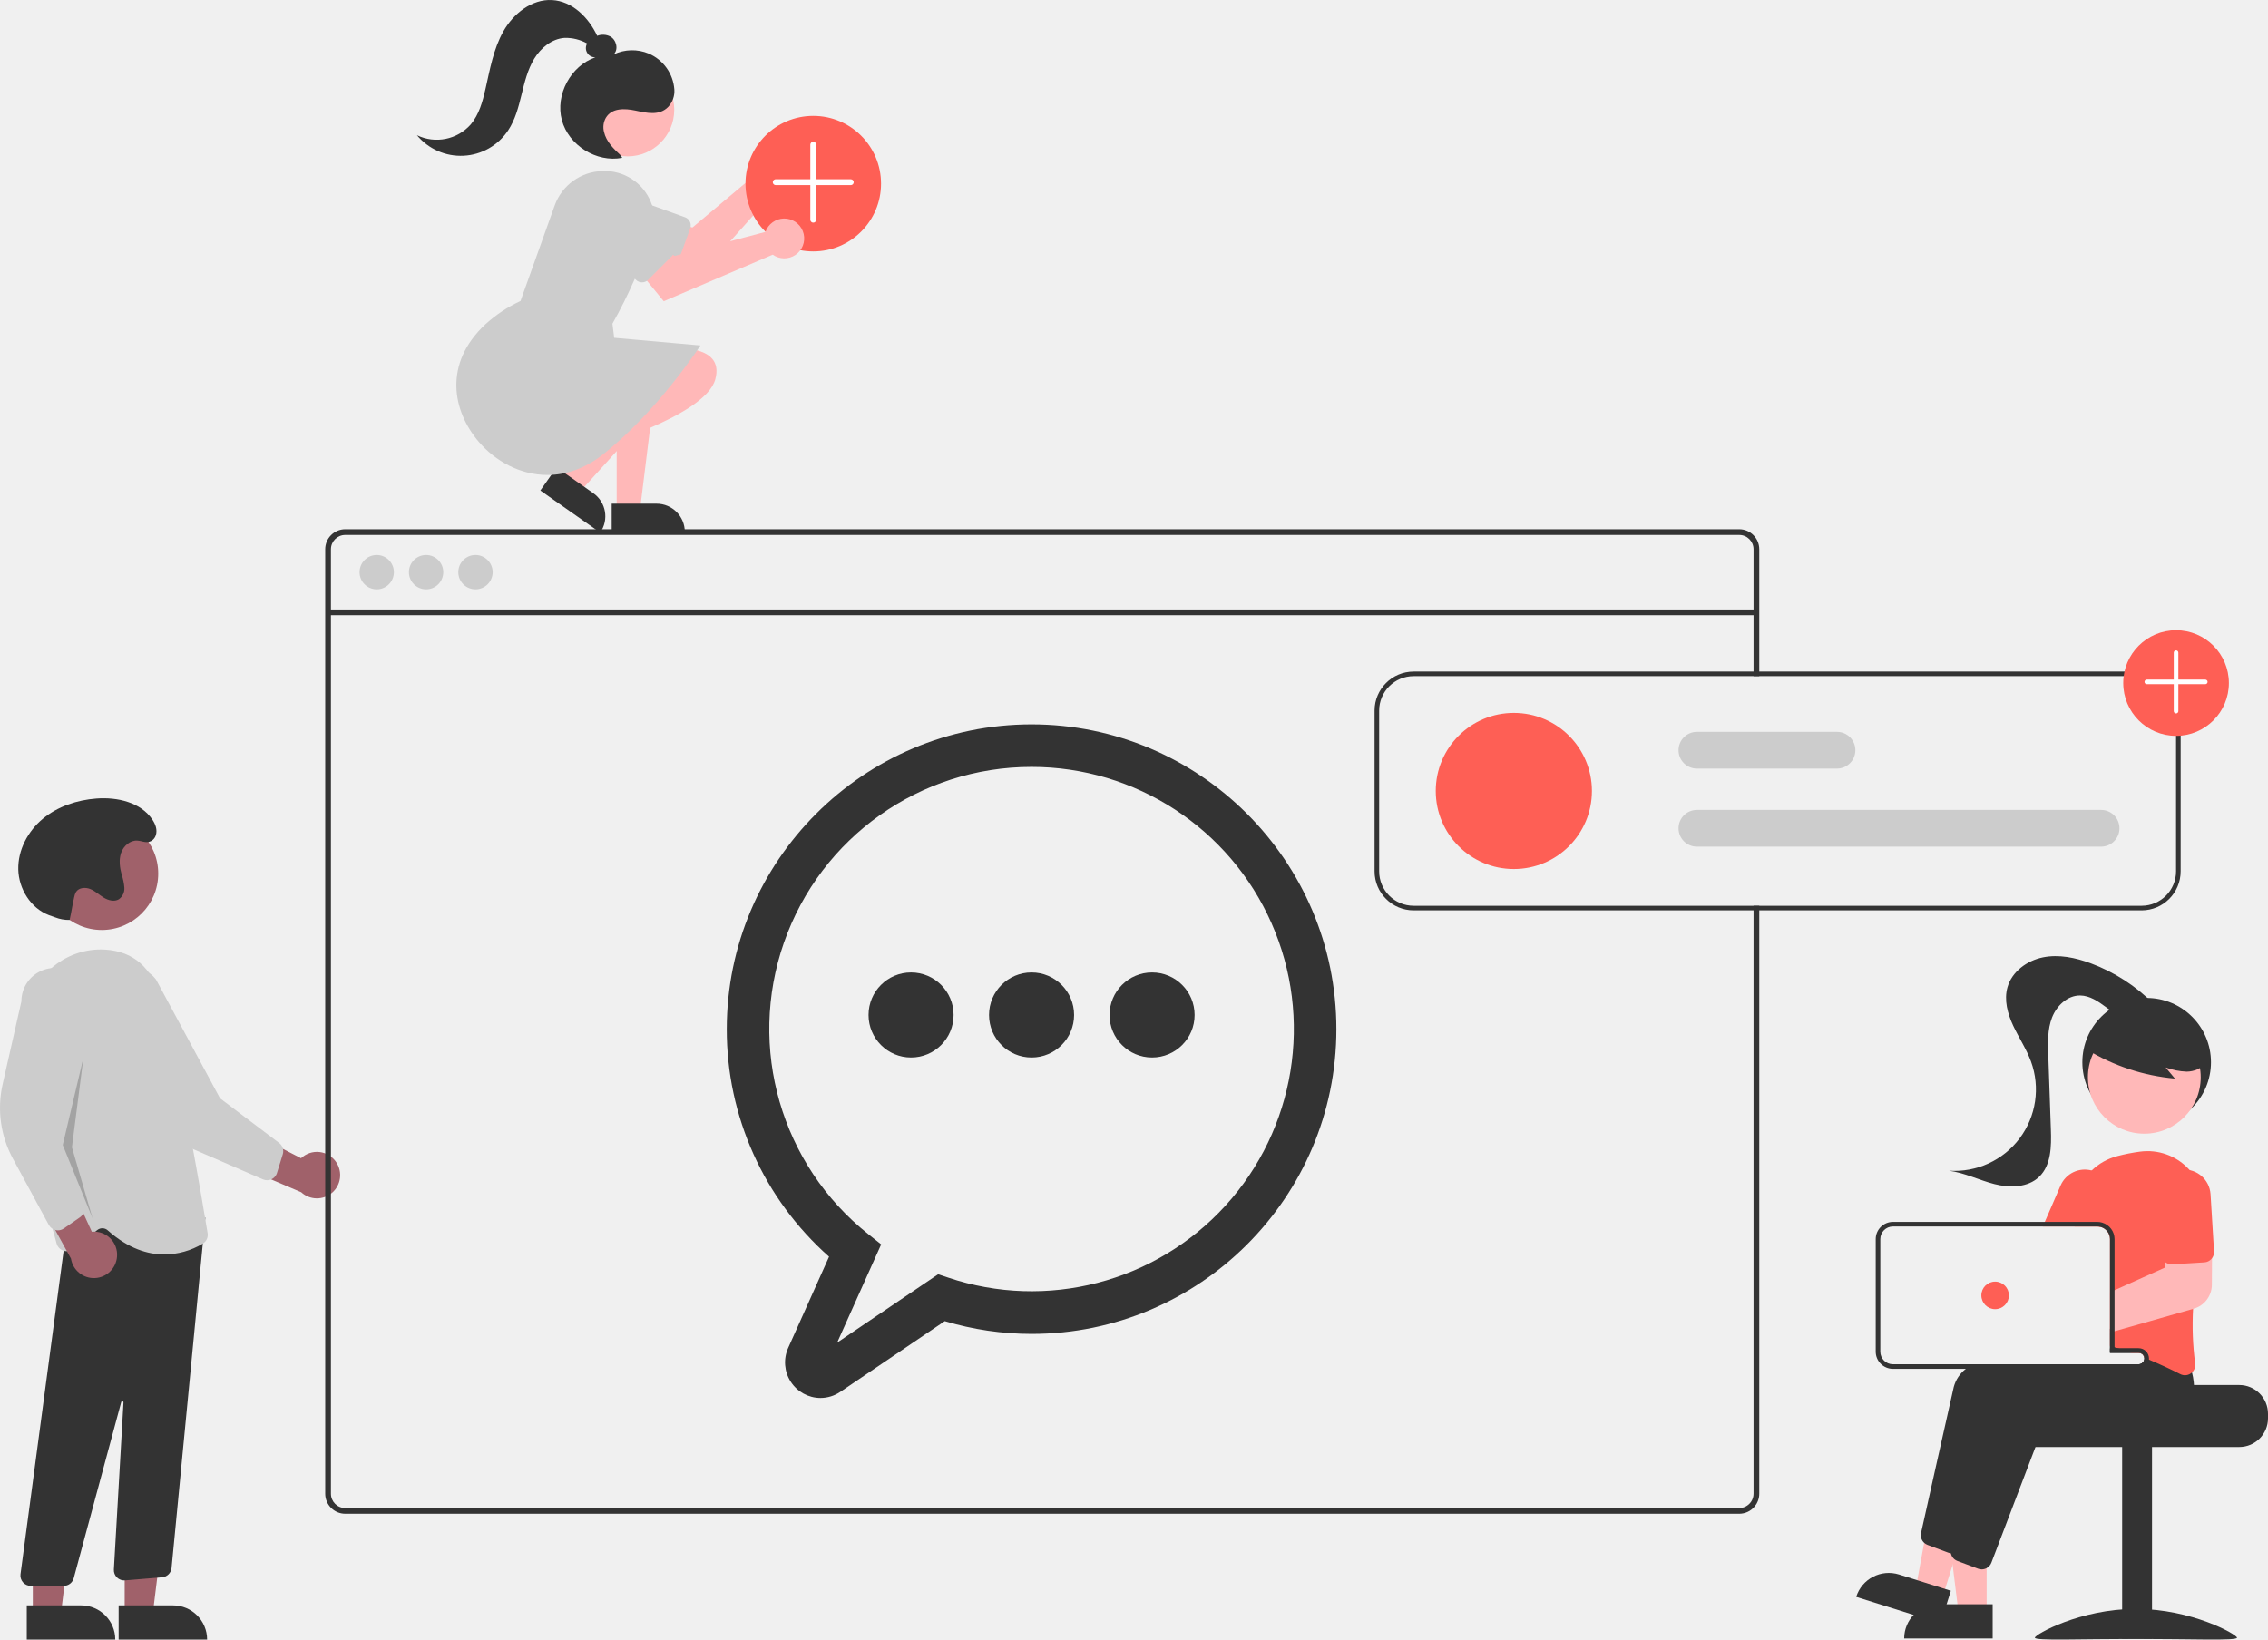
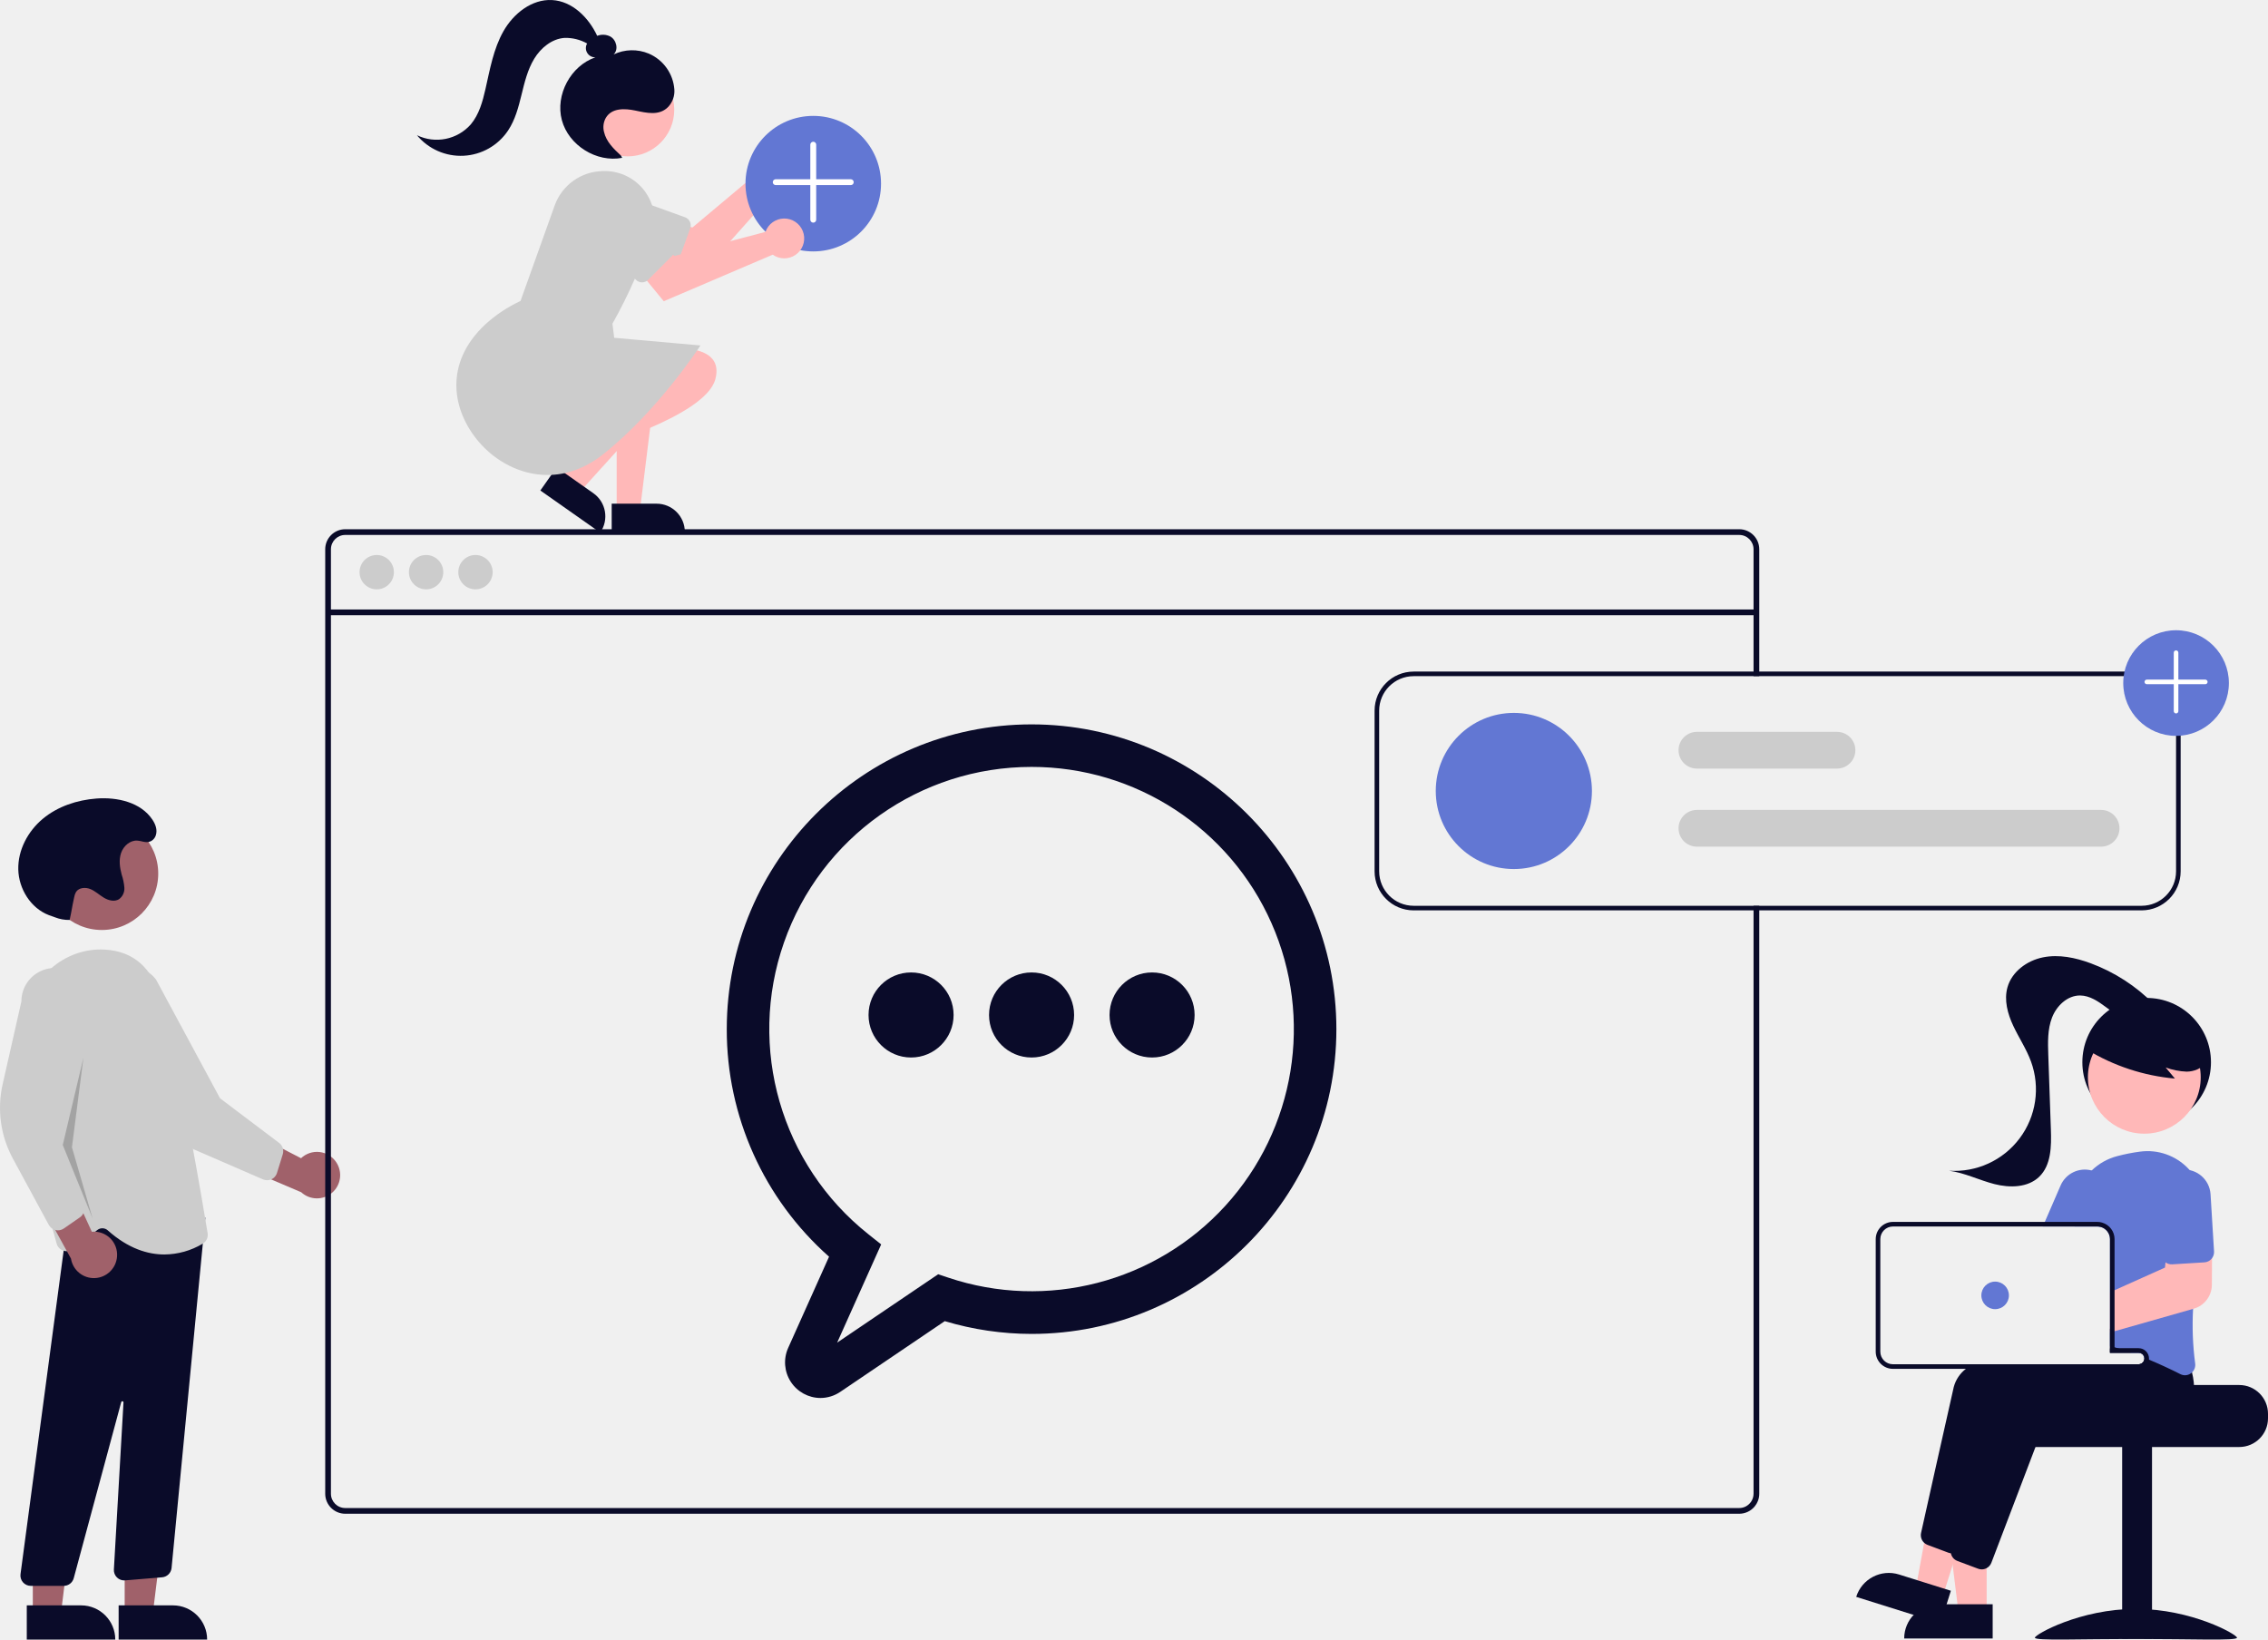
<svg xmlns="http://www.w3.org/2000/svg" id="ae7a9edd-cd64-4e9d-bfd2-214d077cf3c5" data-name="Layer 1" width="987.587" height="714.028" viewBox="0 0 987.587 714.028">
  <path d="M252.615,599.14a10.056,10.056,0,0,0-15.32-1.744l-31.754-16.39,1.974,18.464,29.852,12.734a10.11,10.11,0,0,0,15.249-13.064Z" transform="translate(-106.2065 -92.98608)" fill="#a0616a" />
  <path d="M224.395,606.572a4.505,4.505,0,0,1-3.669.039L190.564,593.527a46.373,46.373,0,0,1-23.462-22.698l-15.857-33.471a14.497,14.497,0,1,1,22.901-17.781l27.873,51.714,25.737,19.442a4.515,4.515,0,0,1,1.587,4.921l-2.526,8.159a4.506,4.506,0,0,1-1.524,2.211A4.455,4.455,0,0,1,224.395,606.572Z" transform="translate(-106.2065 -92.98608)" fill="#ccc" />
  <circle cx="44.34" cy="380.447" r="24.561" fill="#a0616a" />
  <polygon points="54.289 702.644 66.548 702.643 72.381 655.355 54.286 655.356 54.289 702.644" fill="#a0616a" />
-   <path d="M157.868,792.126h38.531a0,0,0,0,1,0,0V807.013a0,0,0,0,1,0,0H172.755a14.887,14.887,0,0,1-14.887-14.887v0A0,0,0,0,1,157.868,792.126Z" transform="translate(248.097 1506.145) rotate(179.9974)" fill="#333" />
+   <path d="M157.868,792.126h38.531a0,0,0,0,1,0,0V807.013a0,0,0,0,1,0,0H172.755a14.887,14.887,0,0,1-14.887-14.887v0A0,0,0,0,1,157.868,792.126Z" transform="translate(248.097 1506.145) rotate(179.9974)" fill="#0a0b29" />
  <polygon points="14.289 702.644 26.548 702.643 32.381 655.355 14.286 655.356 14.289 702.644" fill="#a0616a" />
-   <path d="M117.868,792.126h38.531a0,0,0,0,1,0,0V807.013a0,0,0,0,1,0,0H132.755a14.887,14.887,0,0,1-14.887-14.887v0a0,0,0,0,1,0,0Z" transform="translate(168.097 1506.147) rotate(179.9974)" fill="#333" />
-   <path d="M116.214,782.094a4.499,4.499,0,0,1-1.075-3.559l21.465-160.985,53.329,9.057,5.691-3.415L180.906,775.936a4.512,4.512,0,0,1-4.096,3.964l-16.148,1.346a4.499,4.499,0,0,1-4.866-4.742l4.181-72.742a.5.5,0,0,0-.982-.16l-20.683,76.7a4.508,4.508,0,0,1-4.345,3.329H119.6A4.498,4.498,0,0,1,116.214,782.094Z" transform="translate(-106.2065 -92.98608)" fill="#333" />
+   <path d="M117.868,792.126h38.531a0,0,0,0,1,0,0V807.013a0,0,0,0,1,0,0H132.755a14.887,14.887,0,0,1-14.887-14.887v0a0,0,0,0,1,0,0Z" transform="translate(168.097 1506.147) rotate(179.9974)" fill="#0a0b29" />
+   <path d="M116.214,782.094a4.499,4.499,0,0,1-1.075-3.559l21.465-160.985,53.329,9.057,5.691-3.415L180.906,775.936a4.512,4.512,0,0,1-4.096,3.964l-16.148,1.346a4.499,4.499,0,0,1-4.866-4.742l4.181-72.742a.5.5,0,0,0-.982-.16l-20.683,76.7a4.508,4.508,0,0,1-4.345,3.329H119.6A4.498,4.498,0,0,1,116.214,782.094Z" transform="translate(-106.2065 -92.98608)" fill="#0a0b29" />
  <path d="M153.147,628.819a3.533,3.533,0,0,0-4.516-.188l-10.662,8.293a4.496,4.496,0,0,1-7.087-2.307c-5.23-18.315-17.078-64.418-14.159-96.866,1.655-18.393,17.537-32.371,35.405-31.198,12.216.814,20.252,7.861,23.886,20.944,8.923,32.122,18.728,91.044,20.603,102.53a4.48,4.48,0,0,1-2.136,4.589,32.939,32.939,0,0,1-16.692,4.697C170.669,639.313,162.132,636.834,153.147,628.819Z" transform="translate(-106.2065 -92.98608)" fill="#ccc" />
  <path d="M157.17,640.245a10.056,10.056,0,0,0-10.979-10.827l-14.872-32.493-9.842,15.747,15.631,28.442a10.11,10.11,0,0,0,20.061-.869Z" transform="translate(-106.2065 -92.98608)" fill="#a0616a" />
  <path d="M130.377,628.678a4.505,4.505,0,0,1-2.911-2.233L111.807,597.536a46.374,46.374,0,0,1-4.454-32.339l8.178-36.123a14.497,14.497,0,1,1,28.993.142l-9.981,57.893,8.254,31.181a4.515,4.515,0,0,1-1.789,4.852l-7.023,4.861a4.506,4.506,0,0,1-2.564.8A4.455,4.455,0,0,1,130.377,628.678Z" transform="translate(-106.2065 -92.98608)" fill="#ccc" />
  <polygon points="36.325 460.644 27.325 498.644 40.325 530.644 31.325 499.644 36.325 460.644" opacity="0.2" />
-   <path d="M136.531,493.63a16.539,16.539,0,0,1-6.388-1.156c-.894-.345-1.822-.628-2.715-.973-7.882-3.045-13.074-11.439-13.26-19.886s4.189-16.646,10.685-22.05,14.91-8.177,23.335-8.819c9.075-.691,19.294,1.61,24.365,9.168,1.35,2.012,2.294,4.453,1.494,6.882a4.404,4.404,0,0,1-1.241,1.906c-2.265,2.015-4.522.5-6.831.366-3.173-.184-6.023,2.385-7.048,5.394s-.573,6.322.254,9.391a23.459,23.459,0,0,1,1.183,5.71,5.741,5.741,0,0,1-2.379,5.055c-1.983,1.199-4.587.505-6.571-.692s-3.698-2.86-5.842-3.741-5.022-.685-6.27,1.267a6.935,6.935,0,0,0-.793,2.289c-1.118,5.095-.861,4.795-1.98,9.89Z" transform="translate(-106.2065 -92.98608)" fill="#333" />
-   <path d="M863.54,323.466h-607a8.728,8.728,0,0,0-8.72,8.72v411.32a8.728,8.728,0,0,0,8.72,8.72h607a8.712,8.712,0,0,0,6.63-3.06,2.04,2.04,0,0,0,.19-.24,8.165,8.165,0,0,0,1.25-2.11,8.499,8.499,0,0,0,.66-3.31v-256.05h-2.49v256.05a6.179,6.179,0,0,1-1.03,3.42,6.453,6.453,0,0,1-2.36,2.12,6.182,6.182,0,0,1-2.85.69h-607a6.238,6.238,0,0,1-6.23-6.23v-411.32a6.238,6.238,0,0,1,6.23-6.23h607a6.239,6.239,0,0,1,6.24,6.23v55.27H872.27v-55.27A8.729,8.729,0,0,0,863.54,323.466Z" transform="translate(-106.2065 -92.98608)" fill="#333" />
-   <rect x="142.855" y="265.433" width="621.957" height="2.493" fill="#333" />
+   <path d="M136.531,493.63a16.539,16.539,0,0,1-6.388-1.156c-.894-.345-1.822-.628-2.715-.973-7.882-3.045-13.074-11.439-13.26-19.886s4.189-16.646,10.685-22.05,14.91-8.177,23.335-8.819c9.075-.691,19.294,1.61,24.365,9.168,1.35,2.012,2.294,4.453,1.494,6.882a4.404,4.404,0,0,1-1.241,1.906c-2.265,2.015-4.522.5-6.831.366-3.173-.184-6.023,2.385-7.048,5.394s-.573,6.322.254,9.391a23.459,23.459,0,0,1,1.183,5.71,5.741,5.741,0,0,1-2.379,5.055c-1.983,1.199-4.587.505-6.571-.692s-3.698-2.86-5.842-3.741-5.022-.685-6.27,1.267a6.935,6.935,0,0,0-.793,2.289c-1.118,5.095-.861,4.795-1.98,9.89Z" transform="translate(-106.2065 -92.98608)" fill="#0a0b29" />
+   <path d="M863.54,323.466h-607a8.728,8.728,0,0,0-8.72,8.72v411.32a8.728,8.728,0,0,0,8.72,8.72h607a8.712,8.712,0,0,0,6.63-3.06,2.04,2.04,0,0,0,.19-.24,8.165,8.165,0,0,0,1.25-2.11,8.499,8.499,0,0,0,.66-3.31v-256.05h-2.49v256.05a6.179,6.179,0,0,1-1.03,3.42,6.453,6.453,0,0,1-2.36,2.12,6.182,6.182,0,0,1-2.85.69h-607a6.238,6.238,0,0,1-6.23-6.23v-411.32a6.238,6.238,0,0,1,6.23-6.23h607a6.239,6.239,0,0,1,6.24,6.23v55.27H872.27v-55.27A8.729,8.729,0,0,0,863.54,323.466Z" transform="translate(-106.2065 -92.98608)" fill="#0a0b29" />
+   <rect x="142.855" y="265.433" width="621.957" height="2.493" fill="#0a0b29" />
  <circle cx="164.044" cy="249.18" r="7.478" fill="#ccc" />
  <circle cx="185.544" cy="249.18" r="7.478" fill="#ccc" />
  <circle cx="207.045" cy="249.18" r="7.478" fill="#ccc" />
-   <path d="M463.463,701.81a15.479,15.479,0,0,1-14.066-21.782l17.816-39.75a131.986,131.986,0,0,1-44.541-99.096c0-73.185,59.541-132.727,132.727-132.727s132.727,59.542,132.727,132.727S628.584,673.91,555.398,673.91a131.985,131.985,0,0,1-37.798-5.567l-45.47,30.782A15.433,15.433,0,0,1,463.463,701.81ZM555.398,426.976a114.141,114.141,0,0,0-71.106,203.479l5.613,4.476-19.17,42.773,43.991-29.782,4.344,1.459A114.175,114.175,0,1,0,555.398,426.976Z" transform="translate(-106.2065 -92.98608)" fill="#333" />
-   <circle cx="449.192" cy="442.024" r="18.52" fill="#333" />
-   <circle cx="396.718" cy="442.024" r="18.52" fill="#333" />
-   <circle cx="501.665" cy="442.024" r="18.52" fill="#333" />
+   <path d="M463.463,701.81a15.479,15.479,0,0,1-14.066-21.782l17.816-39.75a131.986,131.986,0,0,1-44.541-99.096c0-73.185,59.541-132.727,132.727-132.727s132.727,59.542,132.727,132.727S628.584,673.91,555.398,673.91a131.985,131.985,0,0,1-37.798-5.567l-45.47,30.782A15.433,15.433,0,0,1,463.463,701.81ZM555.398,426.976a114.141,114.141,0,0,0-71.106,203.479l5.613,4.476-19.17,42.773,43.991-29.782,4.344,1.459A114.175,114.175,0,1,0,555.398,426.976Z" transform="translate(-106.2065 -92.98608)" fill="#0a0b29" />
+   <circle cx="449.192" cy="442.024" r="18.52" fill="#0a0b29" />
+   <circle cx="396.718" cy="442.024" r="18.52" fill="#0a0b29" />
+   <circle cx="501.665" cy="442.024" r="18.52" fill="#0a0b29" />
  <path d="M1021.118,461.708h-176a8,8,0,1,1,0-16h176a8,8,0,0,1,0,16Z" transform="translate(-106.2065 -92.98608)" fill="#ccc" />
  <path d="M906.118,427.708h-61a8,8,0,1,1,0-16h61a8,8,0,0,1,0,16Z" transform="translate(-106.2065 -92.98608)" fill="#ccc" />
-   <circle cx="659.195" cy="344.47" r="34" fill="#fe5f55" />
-   <path d="M1038.76,385.456h-317a17.024,17.024,0,0,0-17,17v70a17.024,17.024,0,0,0,17,17h317a17.024,17.024,0,0,0,17-17v-70A17.024,17.024,0,0,0,1038.76,385.456Zm15,87a15.018,15.018,0,0,1-15,15h-317a15.018,15.018,0,0,1-15-15v-70a15.018,15.018,0,0,1,15-15h317a15.018,15.018,0,0,1,15,15Z" transform="translate(-106.2065 -92.98608)" fill="#333" />
-   <circle cx="947.554" cy="297.47" r="23" fill="#fe5f55" />
+   <circle cx="659.195" cy="344.47" r="34" fill="#6277d3" />
+   <path d="M1038.76,385.456h-317a17.024,17.024,0,0,0-17,17v70a17.024,17.024,0,0,0,17,17h317a17.024,17.024,0,0,0,17-17v-70A17.024,17.024,0,0,0,1038.76,385.456Zm15,87a15.018,15.018,0,0,1-15,15h-317a15.018,15.018,0,0,1-15-15v-70a15.018,15.018,0,0,1,15-15h317a15.018,15.018,0,0,1,15,15Z" transform="translate(-106.2065 -92.98608)" fill="#0a0b29" />
+   <circle cx="947.554" cy="297.47" r="23" fill="#6277d3" />
  <path d="M1053.053,403.391a.996.996,0,0,1-.293-.707V377.228a1.0 1,0,1,1,2,0V402.684a1,1,0,0,1-1.707.707Z" transform="translate(-106.2065 -92.98608)" fill="#fff" />
  <path d="M1040.325,390.663a1,1,0,0,1,.707-1.707h25.456a1.0 1,0,1,1,0,2h-25.456A.996.996,0,0,1,1040.325,390.663Z" transform="translate(-106.2065 -92.98608)" fill="#fff" />
-   <path d="M1081.294,696.163h-48.01c0,1.38-49.48,2.5-49.48,2.5a12.86,12.86,0,0,0-2.11,2,12.41,12.41,0,0,0-2.9,8v2a12.505,12.505,0,0,0,12.5,12.5h90a12.511,12.511,0,0,0,12.5-12.5v-2A12.517,12.517,0,0,0,1081.294,696.163Z" transform="translate(-106.2065 -92.98608)" fill="#333" />
-   <rect x="924.082" y="629.68" width="13" height="84" fill="#333" />
-   <path d="M1080.289,806.209c0,1.405-19.699.543-44,.543s-44,.861-44-.543,19.699-12.543,44-12.543S1080.289,804.805,1080.289,806.209Z" transform="translate(-106.2065 -92.98608)" fill="#333" />
-   <circle cx="934.753" cy="462.608" r="28" fill="#333" />
+   <path d="M1081.294,696.163h-48.01c0,1.38-49.48,2.5-49.48,2.5a12.86,12.86,0,0,0-2.11,2,12.41,12.41,0,0,0-2.9,8v2a12.505,12.505,0,0,0,12.5,12.5h90a12.511,12.511,0,0,0,12.5-12.5v-2A12.517,12.517,0,0,0,1081.294,696.163Z" transform="translate(-106.2065 -92.98608)" fill="#0a0b29" />
+   <rect x="924.082" y="629.68" width="13" height="84" fill="#0a0b29" />
+   <path d="M1080.289,806.209c0,1.405-19.699.543-44,.543s-44,.861-44-.543,19.699-12.543,44-12.543S1080.289,804.805,1080.289,806.209Z" transform="translate(-106.2065 -92.98608)" fill="#0a0b29" />
+   <circle cx="934.753" cy="462.608" r="28" fill="#0a0b29" />
  <polygon points="865.073 702.175 852.813 702.174 846.98 654.886 865.075 654.887 865.073 702.175" fill="#ffb8b8" />
-   <path d="M844.056,698.671h23.644a0,0,0,0,1,0,0v14.887a0,0,0,0,1,0,0H829.169a0,0,0,0,1,0,0v0A14.887,14.887,0,0,1,844.056,698.671Z" fill="#333" />
+   <path d="M844.056,698.671h23.644a0,0,0,0,1,0,0v14.887a0,0,0,0,1,0,0H829.169a0,0,0,0,1,0,0v0A14.887,14.887,0,0,1,844.056,698.671Z" fill="#0a0b29" />
  <polygon points="845.935 695.332 834.238 691.661 842.83 644.796 860.094 650.214 845.935 695.332" fill="#ffb8b8" />
-   <path d="M930.708,779.653H954.352a0,0,0,0,1,0,0v14.887a0,0,0,0,1,0,0H915.821a0,0,0,0,1,0,0v0A14.887,14.887,0,0,1,930.708,779.653Z" transform="translate(172.3638 -336.8571) rotate(17.42262)" fill="#333" />
-   <path d="M1048.46,687.965a37.872,37.872,0,0,0-1.52-7.02l-2.29-2.88-5.96-7.48-.26.01c-.44.02-2.271.12-5.1.34h-.03c-1.75.14-3.89.32-6.32.55-.64.07-1.31.13-2,.2v10.44h12.5a2.504,2.504,0,0,1,2.48,2.18c.01.11.02.21.02.32a2.501,2.501,0,0,1-2.5,2.5h-72.6a28.404,28.404,0,0,0-2.66,2,14.882,14.882,0,0,0-5.25,7.86c-4.24,18.64-11.97,53.4-14.25,63.61a4.538,4.538,0,0,0,1.35,4.28,4.436,4.436,0,0,0,1.47.91l9.02,3.38a4.792,4.792,0,0,0,1.15.27c.05,0,.09.01.14.01a2.614,2.614,0,0,0,.28.01,4.532,4.532,0,0,0,4.21-2.9l7.12-18.68,10.97-28.8,4.34-11.39c5.03,1.18,47.23,10.52,61.36-4.53a16.068,16.068,0,0,0,3.24-5.11A20.802,20.802,0,0,0,1048.46,687.965Z" transform="translate(-106.2065 -92.98608)" fill="#333" />
-   <path d="M1060.7,690.685c-.22-.89-.47-1.81-.76-2.74l-8.25-10.36-.26.01c-.52.03-2.99.16-6.78.47-4.3.36-10.31.94-17.06,1.85-.2.02-.41.05-.61.08-.66.09-1.33.18-2,.28v1.85h12.5a2.504,2.504,0,0,1,2.48,2.18c.01.11.02.21.02.32a2.501,2.501,0,0,1-2.5,2.5H993.3c-1.93.63-3.79,1.29-5.57,2-9.34,3.7-16.33,8.55-17.76,14.86-.48,2.12-1.01,4.45-1.57,6.93-2.08,9.22-4.61,20.51-6.9,30.77v.01c-.47,2.12-.94,4.18-1.39,6.18-1.91,8.6-3.53,15.89-4.39,19.72-.02.11-.04.21-.06.32v.02a4.667,4.667,0,0,0,.28,2.29l.01.01v.01a4.43,4.43,0,0,0,1.3,1.79,4.593,4.593,0,0,0,1.29.75l9.02,3.38a4.58,4.58,0,0,0,1.57.29,4.435,4.435,0,0,0,2.15-.55,4.501,4.501,0,0,0,2.06-2.35l19.42-50.96,3.01-7.91c5.03,1.18,47.23,10.51,61.36-4.53a16.891,16.891,0,0,0,4.48-11.07A29.687,29.687,0,0,0,1060.7,690.685Z" transform="translate(-106.2065 -92.98608)" fill="#333" />
-   <path d="M1059.59,602.465c-.16-.19-.33-.38-.51-.56a24.472,24.472,0,0,0-20.97-7.39,79.362,79.362,0,0,0-9.91,1.95,24.981,24.981,0,0,0-11.18,6.27,24.414,24.414,0,0,0-7.41,18.2c.04,1.37.05,2.77.03,4.19,0,.66-.01,1.33-.02,2h9.86a5.32,5.32,0,0,1,1.27.15,5.511,5.511,0,0,1,4.23,5.35v46.52c.67.19,1.34.38,2,.58.21.07.41.13.61.19.23.07.46.14.68.21q3.045.945,5.95,2h3.26a2.504,2.504,0,0,1,2.48,2.18c.68.27,1.34.54,1.99.81,2.31.96,4.5,1.92,6.51,2.85,2.71,1.24,5.12,2.42,7.14,3.45a4.587,4.587,0,0,0,2.05.5,4.404,4.404,0,0,0,2.6-.86,5.529,5.529,0,0,0,.45-.37,4.505,4.505,0,0,0,1.37-3.98,128.086,128.086,0,0,1-.9-23.7c.28-6.65.88-13.47,1.66-20.06.42-3.57.89-7.07,1.38-10.44.47-3.22.97-6.31,1.46-9.23A24.607,24.607,0,0,0,1059.59,602.465Z" transform="translate(-106.2065 -92.98608)" fill="#fe5f55" />
-   <path d="M1018.6,603.285a11.859,11.859,0,0,0-1.58-.55,11.499,11.499,0,0,0-13.54,6.53l-6.87,15.86-.86,2h23.73a5.32,5.32,0,0,1,1.27.15l.8-1.85,3.04-7.02A11.511,11.511,0,0,0,1018.6,603.285Z" transform="translate(-106.2065 -92.98608)" fill="#fe5f55" />
+   <path d="M930.708,779.653H954.352a0,0,0,0,1,0,0v14.887a0,0,0,0,1,0,0H915.821a0,0,0,0,1,0,0v0A14.887,14.887,0,0,1,930.708,779.653Z" transform="translate(172.3638 -336.8571) rotate(17.42262)" fill="#0a0b29" />
+   <path d="M1048.46,687.965a37.872,37.872,0,0,0-1.52-7.02l-2.29-2.88-5.96-7.48-.26.01c-.44.02-2.271.12-5.1.34h-.03c-1.75.14-3.89.32-6.32.55-.64.07-1.31.13-2,.2v10.44h12.5a2.504,2.504,0,0,1,2.48,2.18c.01.11.02.21.02.32a2.501,2.501,0,0,1-2.5,2.5h-72.6a28.404,28.404,0,0,0-2.66,2,14.882,14.882,0,0,0-5.25,7.86c-4.24,18.64-11.97,53.4-14.25,63.61a4.538,4.538,0,0,0,1.35,4.28,4.436,4.436,0,0,0,1.47.91l9.02,3.38a4.792,4.792,0,0,0,1.15.27c.05,0,.09.01.14.01a2.614,2.614,0,0,0,.28.01,4.532,4.532,0,0,0,4.21-2.9l7.12-18.68,10.97-28.8,4.34-11.39c5.03,1.18,47.23,10.52,61.36-4.53a16.068,16.068,0,0,0,3.24-5.11A20.802,20.802,0,0,0,1048.46,687.965Z" transform="translate(-106.2065 -92.98608)" fill="#0a0b29" />
+   <path d="M1060.7,690.685c-.22-.89-.47-1.81-.76-2.74l-8.25-10.36-.26.01c-.52.03-2.99.16-6.78.47-4.3.36-10.31.94-17.06,1.85-.2.02-.41.05-.61.08-.66.09-1.33.18-2,.28v1.85h12.5a2.504,2.504,0,0,1,2.48,2.18c.01.11.02.21.02.32a2.501,2.501,0,0,1-2.5,2.5H993.3c-1.93.63-3.79,1.29-5.57,2-9.34,3.7-16.33,8.55-17.76,14.86-.48,2.12-1.01,4.45-1.57,6.93-2.08,9.22-4.61,20.51-6.9,30.77v.01c-.47,2.12-.94,4.18-1.39,6.18-1.91,8.6-3.53,15.89-4.39,19.72-.02.11-.04.21-.06.32v.02a4.667,4.667,0,0,0,.28,2.29l.01.01v.01a4.43,4.43,0,0,0,1.3,1.79,4.593,4.593,0,0,0,1.29.75l9.02,3.38a4.58,4.58,0,0,0,1.57.29,4.435,4.435,0,0,0,2.15-.55,4.501,4.501,0,0,0,2.06-2.35l19.42-50.96,3.01-7.91c5.03,1.18,47.23,10.51,61.36-4.53a16.891,16.891,0,0,0,4.48-11.07A29.687,29.687,0,0,0,1060.7,690.685Z" transform="translate(-106.2065 -92.98608)" fill="#0a0b29" />
+   <path d="M1059.59,602.465c-.16-.19-.33-.38-.51-.56a24.472,24.472,0,0,0-20.97-7.39,79.362,79.362,0,0,0-9.91,1.95,24.981,24.981,0,0,0-11.18,6.27,24.414,24.414,0,0,0-7.41,18.2c.04,1.37.05,2.77.03,4.19,0,.66-.01,1.33-.02,2h9.86a5.32,5.32,0,0,1,1.27.15,5.511,5.511,0,0,1,4.23,5.35v46.52c.67.19,1.34.38,2,.58.21.07.41.13.61.19.23.07.46.14.68.21q3.045.945,5.95,2h3.26a2.504,2.504,0,0,1,2.48,2.18c.68.27,1.34.54,1.99.81,2.31.96,4.5,1.92,6.51,2.85,2.71,1.24,5.12,2.42,7.14,3.45a4.587,4.587,0,0,0,2.05.5,4.404,4.404,0,0,0,2.6-.86,5.529,5.529,0,0,0,.45-.37,4.505,4.505,0,0,0,1.37-3.98,128.086,128.086,0,0,1-.9-23.7c.28-6.65.88-13.47,1.66-20.06.42-3.57.89-7.07,1.38-10.44.47-3.22.97-6.31,1.46-9.23A24.607,24.607,0,0,0,1059.59,602.465Z" transform="translate(-106.2065 -92.98608)" fill="#6277d3" />
+   <path d="M1018.6,603.285a11.859,11.859,0,0,0-1.58-.55,11.499,11.499,0,0,0-13.54,6.53l-6.87,15.86-.86,2h23.73a5.32,5.32,0,0,1,1.27.15l.8-1.85,3.04-7.02A11.511,11.511,0,0,0,1018.6,603.285Z" transform="translate(-106.2065 -92.98608)" fill="#6277d3" />
  <circle cx="933.729" cy="469.16" r="24.561" fill="#ffb8b8" />
-   <path d="M1014.933,550.079a88.591,88.591,0,0,0,38.326,12.628l-4.04-4.841a29.688,29.688,0,0,0,9.171,1.821c3.13-.049,6.41-1.254,8.186-3.832a9.342,9.342,0,0,0,.625-8.63,17.694,17.694,0,0,0-5.566-6.96,33.139,33.139,0,0,0-30.844-5.512,19.806,19.806,0,0,0-9.212,5.909c-2.328,2.872-6.811,5.432-5.619,8.932Z" transform="translate(-106.2065 -92.98608)" fill="#333" />
-   <path d="M1044.066,530.258a75.485,75.485,0,0,0-27.463-17.759c-6.639-2.459-13.865-3.979-20.805-2.582s-13.504,6.198-15.44,13.008c-1.583,5.568.052,11.564,2.509,16.806s5.738,10.102,7.725,15.54a35.468,35.468,0,0,1-35.689,47.562c6.819.914,13.105,4.119,19.771,5.825s14.533,1.59,19.486-3.185c5.241-5.052,5.346-13.267,5.092-20.542q-.565-16.222-1.13-32.445c-.192-5.515-.356-11.208,1.633-16.356s6.716-9.656,12.235-9.609c4.183.035,7.884,2.569,11.239,5.068s6.904,5.165,11.071,5.536,8.923-2.711,8.611-6.883Z" transform="translate(-106.2065 -92.98608)" fill="#333" />
+   <path d="M1014.933,550.079a88.591,88.591,0,0,0,38.326,12.628l-4.04-4.841a29.688,29.688,0,0,0,9.171,1.821c3.13-.049,6.41-1.254,8.186-3.832a9.342,9.342,0,0,0,.625-8.63,17.694,17.694,0,0,0-5.566-6.96,33.139,33.139,0,0,0-30.844-5.512,19.806,19.806,0,0,0-9.212,5.909c-2.328,2.872-6.811,5.432-5.619,8.932Z" transform="translate(-106.2065 -92.98608)" fill="#0a0b29" />
+   <path d="M1044.066,530.258a75.485,75.485,0,0,0-27.463-17.759c-6.639-2.459-13.865-3.979-20.805-2.582s-13.504,6.198-15.44,13.008c-1.583,5.568.052,11.564,2.509,16.806s5.738,10.102,7.725,15.54a35.468,35.468,0,0,1-35.689,47.562c6.819.914,13.105,4.119,19.771,5.825s14.533,1.59,19.486-3.185c5.241-5.052,5.346-13.267,5.092-20.542q-.565-16.222-1.13-32.445c-.192-5.515-.356-11.208,1.633-16.356s6.716-9.656,12.235-9.609c4.183.035,7.884,2.569,11.239,5.068s6.904,5.165,11.071,5.536,8.923-2.711,8.611-6.883Z" transform="translate(-106.2065 -92.98608)" fill="#0a0b29" />
  <path d="M1064.21,632.505l-14.02.38-1.02,9.85-.23,2.28-21.96,9.86-2,.9v17.53l2-.57,6.32-1.8h.03l27.84-7.93.32-.09a10.879,10.879,0,0,0,7.86-10.35l.07-11.63.06-8.57Z" transform="translate(-106.2065 -92.98608)" fill="#ffb8b8" />
-   <path d="M1068.77,613.025a11.502,11.502,0,0,0-22.96,1.41l1.53,24.96a4.486,4.486,0,0,0,1.83,3.34,4.435,4.435,0,0,0,2.94.87l10.72-.66,3.25-.2a4.385,4.385,0,0,0,3.1-1.51,3.137,3.137,0,0,0,.24-.3,4.469,4.469,0,0,0,.88-2.96Z" transform="translate(-106.2065 -92.98608)" fill="#fe5f55" />
-   <path d="M1028.27,680.125h-1.29v-.13c-.66.09-1.33.18-2,.28v1.85h9.24Q1031.31,681.075,1028.27,680.125Zm0,0h-1.29v-.13c-.66.09-1.33.18-2,.28v1.85h9.24Q1031.31,681.075,1028.27,680.125Zm9.21,0h-10.5v-47.5a7.511,7.511,0,0,0-5.43-7.2,7.051,7.051,0,0,0-2.07-.3h-89a7.509,7.509,0,0,0-7.5,7.5v49a7.503,7.503,0,0,0,7.5,7.5h107a4.505,4.505,0,0,0,4.47-4.01,3.903,3.903,0,0,0,.03-.49A4.507,4.507,0,0,0,1037.48,680.125Zm2.5,4.5a2.501,2.501,0,0,1-2.5,2.5h-107a5.503,5.503,0,0,1-5.5-5.5v-49a5.503,5.503,0,0,1,5.5-5.5h89a5.32,5.32,0,0,1,1.27.15,5.511,5.511,0,0,1,4.23,5.35v49.5h12.5a2.504,2.504,0,0,1,2.48,2.18C1039.97,684.415,1039.98,684.515,1039.98,684.625Zm-11.71-4.5h-1.29v-.13c-.66.09-1.33.18-2,.28v1.85h9.24Q1031.31,681.075,1028.27,680.125Z" transform="translate(-106.2065 -92.98608)" fill="#333" />
-   <circle cx="868.77" cy="564.141" r="6" fill="#fe5f55" />
+   <path d="M1068.77,613.025a11.502,11.502,0,0,0-22.96,1.41l1.53,24.96a4.486,4.486,0,0,0,1.83,3.34,4.435,4.435,0,0,0,2.94.87l10.72-.66,3.25-.2a4.385,4.385,0,0,0,3.1-1.51,3.137,3.137,0,0,0,.24-.3,4.469,4.469,0,0,0,.88-2.96Z" transform="translate(-106.2065 -92.98608)" fill="#6277d3" />
+   <path d="M1028.27,680.125h-1.29v-.13c-.66.09-1.33.18-2,.28v1.85h9.24Q1031.31,681.075,1028.27,680.125Zm0,0h-1.29v-.13c-.66.09-1.33.18-2,.28v1.85h9.24Q1031.31,681.075,1028.27,680.125Zm9.21,0h-10.5v-47.5a7.511,7.511,0,0,0-5.43-7.2,7.051,7.051,0,0,0-2.07-.3h-89a7.509,7.509,0,0,0-7.5,7.5v49a7.503,7.503,0,0,0,7.5,7.5h107a4.505,4.505,0,0,0,4.47-4.01,3.903,3.903,0,0,0,.03-.49A4.507,4.507,0,0,0,1037.48,680.125Zm2.5,4.5a2.501,2.501,0,0,1-2.5,2.5h-107a5.503,5.503,0,0,1-5.5-5.5v-49a5.503,5.503,0,0,1,5.5-5.5h89a5.32,5.32,0,0,1,1.27.15,5.511,5.511,0,0,1,4.23,5.35v49.5h12.5a2.504,2.504,0,0,1,2.48,2.18C1039.97,684.415,1039.98,684.515,1039.98,684.625Zm-11.71-4.5h-1.29v-.13c-.66.09-1.33.18-2,.28v1.85h9.24Q1031.31,681.075,1028.27,680.125Z" transform="translate(-106.2065 -92.98608)" fill="#0a0b29" />
+   <circle cx="868.77" cy="564.141" r="6" fill="#6277d3" />
  <path d="M439.06,164.354a8.701,8.701,0,0,0,.041,1.37l-31.402,26.354-9.364-3.391-6.964,13.464,20.474,9.745,34.33-38.524a8.676,8.676,0,1,0-7.114-9.018Z" transform="translate(-106.2065 -92.98608)" fill="#ffb8b8" />
  <path d="M396.945,208.609l-30.324-10.945a11.159,11.159,0,1,1,7.577-20.993l30.324,10.945a3.719,3.719,0,0,1,2.236,4.761l-5.051,13.996a3.725,3.725,0,0,1-4.762,2.236Z" transform="translate(-106.2065 -92.98608)" fill="#ccc" />
  <polygon points="268.53 222.252 278.664 222.251 283.485 183.161 268.528 183.162 268.53 222.252" fill="#ffb8b8" />
-   <path d="M372.565,312.342h31.851a0,0,0,0,1,0,0v12.306a0,0,0,0,1,0,0H384.871a12.306,12.306,0,0,1-12.306-12.306v0A0,0,0,0,1,372.565,312.342Z" transform="translate(670.7879 543.9854) rotate(179.9974)" fill="#333" />
+   <path d="M372.565,312.342h31.851a0,0,0,0,1,0,0v12.306a0,0,0,0,1,0,0H384.871a12.306,12.306,0,0,1-12.306-12.306v0A0,0,0,0,1,372.565,312.342Z" transform="translate(670.7879 543.9854) rotate(179.9974)" fill="#0a0b29" />
  <polygon points="243.484 209.16 251.774 214.989 278.202 185.786 265.967 177.184 243.484 209.16" fill="#ffb8b8" />
-   <path d="M342.143,304.569h31.851a0,0,0,0,1,0,0v12.306a0,0,0,0,1,0,0H354.448a12.306,12.306,0,0,1-12.306-12.306v0a0,0,0,0,1,0,0Z" transform="translate(366.0605 677.8653) rotate(-144.8891)" fill="#333" />
+   <path d="M342.143,304.569h31.851a0,0,0,0,1,0,0v12.306a0,0,0,0,1,0,0H354.448a12.306,12.306,0,0,1-12.306-12.306v0a0,0,0,0,1,0,0Z" transform="translate(366.0605 677.8653) rotate(-144.8891)" fill="#0a0b29" />
  <path d="M396.912,244.822s25.291-2.984,20.751,13.428-55.121,30.585-55.121,30.585Z" transform="translate(-106.2065 -92.98608)" fill="#ffb8b8" />
  <circle cx="273.298" cy="47.794" r="20.303" fill="#ffb8b8" />
  <path d="M314.757,285.474c-11.553-13.452-15.595-34.098,2.828-51.269a60.725,60.725,0,0,1,15.28-10.147l14.849-41.525a22.628,22.628,0,0,1,20.911-15.042,21.655,21.655,0,0,1,21.007,13.509,18.796,18.796,0,0,1,.583,13.312,213.825,213.825,0,0,1-17.325,39.64l.768,6.142,37.532,3.336-.35.569c-.183.297-18.551,28.284-42.05,46.861-8.035,6.352-16.343,8.984-24.185,8.983C332.713,299.843,321.898,293.789,314.757,285.474Z" transform="translate(-106.2065 -92.98608)" fill="#ccc" />
-   <path d="M311.215,147.149c3.592-4.28,5.133-9.879,6.372-15.327,1.961-8.621,3.478-17.535,7.835-25.228,4.356-7.693,12.363-14.067,21.191-13.582,8.777.482,15.874,7.544,19.64,15.579a6.987,6.987,0,0,1,5.674.274c2.715,1.487,3.73,5.712,1.47,7.828a18.757,18.757,0,0,1,15.274-.381,18.463,18.463,0,0,1,11.184,15.668,10.066,10.066,0,0,1-2.676,7.552c-3.895,4.01-9.405,2.627-14.304,1.605-4.627-.965-10.263-1.225-12.87,3.183a8.263,8.263,0,0,0-.804,6.039c.999,4.401,4.257,7.467,7.418,10.401l.517.96c-11.162,2.177-23.35-5.446-26.278-16.435s3.851-23.665,14.616-27.331h0a4.025,4.025,0,0,1-3.614-6.032,19.136,19.136,0,0,0-9.767-2.437c-5.56.365-10.372,4.323-13.266,9.085-2.894,4.762-4.204,10.289-5.532,15.701-1.327,5.412-2.764,10.928-5.858,15.562a24.765,24.765,0,0,1-39.678,2.035A19.764,19.764,0,0,0,311.215,147.149Z" transform="translate(-106.2065 -92.98608)" fill="#333" />
-   <circle cx="354.129" cy="79.982" r="29.512" fill="#fe5f55" />
+   <path d="M311.215,147.149c3.592-4.28,5.133-9.879,6.372-15.327,1.961-8.621,3.478-17.535,7.835-25.228,4.356-7.693,12.363-14.067,21.191-13.582,8.777.482,15.874,7.544,19.64,15.579a6.987,6.987,0,0,1,5.674.274c2.715,1.487,3.73,5.712,1.47,7.828a18.757,18.757,0,0,1,15.274-.381,18.463,18.463,0,0,1,11.184,15.668,10.066,10.066,0,0,1-2.676,7.552c-3.895,4.01-9.405,2.627-14.304,1.605-4.627-.965-10.263-1.225-12.87,3.183a8.263,8.263,0,0,0-.804,6.039c.999,4.401,4.257,7.467,7.418,10.401l.517.96c-11.162,2.177-23.35-5.446-26.278-16.435s3.851-23.665,14.616-27.331h0a4.025,4.025,0,0,1-3.614-6.032,19.136,19.136,0,0,0-9.767-2.437c-5.56.365-10.372,4.323-13.266,9.085-2.894,4.762-4.204,10.289-5.532,15.701-1.327,5.412-2.764,10.928-5.858,15.562a24.765,24.765,0,0,1-39.678,2.035A19.764,19.764,0,0,0,311.215,147.149Z" transform="translate(-106.2065 -92.98608)" fill="#0a0b29" />
+   <circle cx="354.129" cy="79.982" r="29.512" fill="#6277d3" />
  <path d="M459.428,189.565a1.278,1.278,0,0,1-.376-.907v-32.663a1.283,1.283,0,0,1,2.566,0v32.663a1.283,1.283,0,0,1-2.19.907Z" transform="translate(-106.2065 -92.98608)" fill="#fff" />
  <path d="M443.096,173.234a1.283,1.283,0,0,1,.907-2.19h32.663a1.283,1.283,0,1,1,0,2.566h-32.663A1.278,1.278,0,0,1,443.096,173.234Z" transform="translate(-106.2065 -92.98608)" fill="#fff" />
  <path d="M440.077,192.707a8.703,8.703,0,0,0-.545,1.257l-39.626,10.508-7.035-7.049-12.026,9.227,14.39,17.523,47.449-20.279a8.676,8.676,0,1,0-2.606-11.187Z" transform="translate(-106.2065 -92.98608)" fill="#ffb8b8" />
  <path d="M383.146,214.865l-22.796-22.796A11.159,11.159,0,1,1,376.131,176.287l22.796,22.796a3.719,3.719,0,0,1,0,5.26l-10.521,10.522a3.725,3.725,0,0,1-5.261,0Z" transform="translate(-106.2065 -92.98608)" fill="#ccc" />
</svg>
